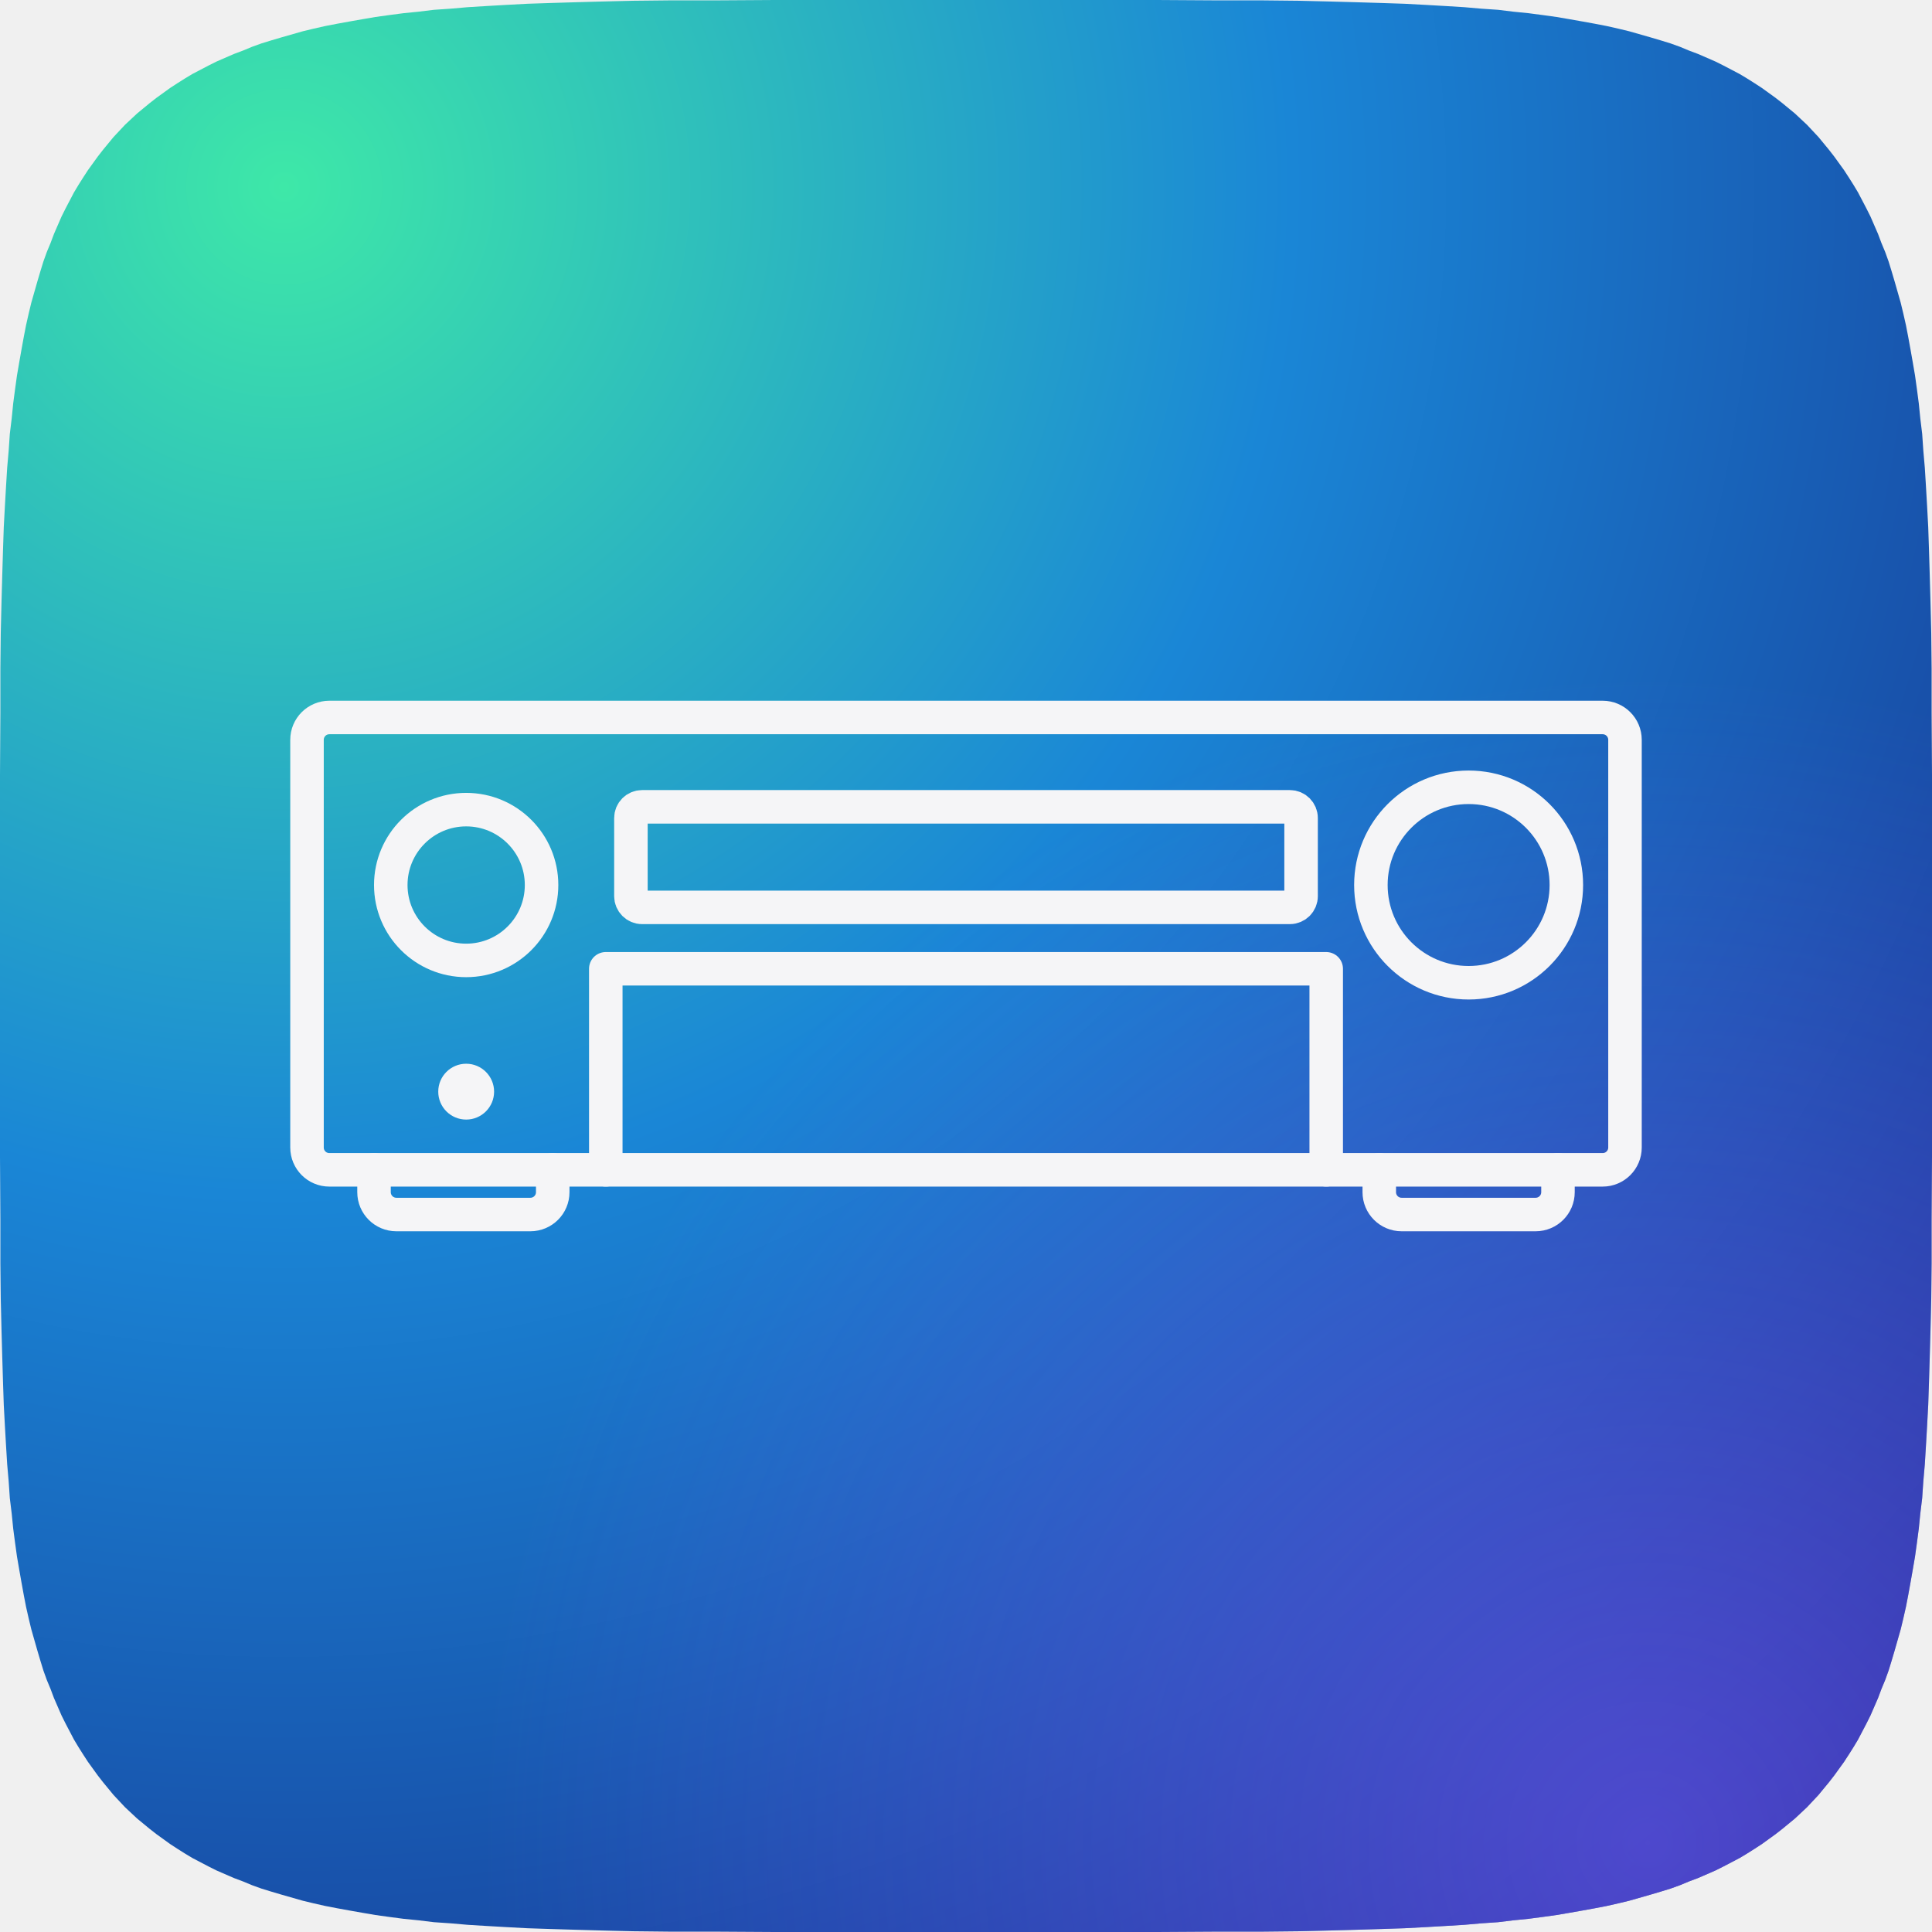
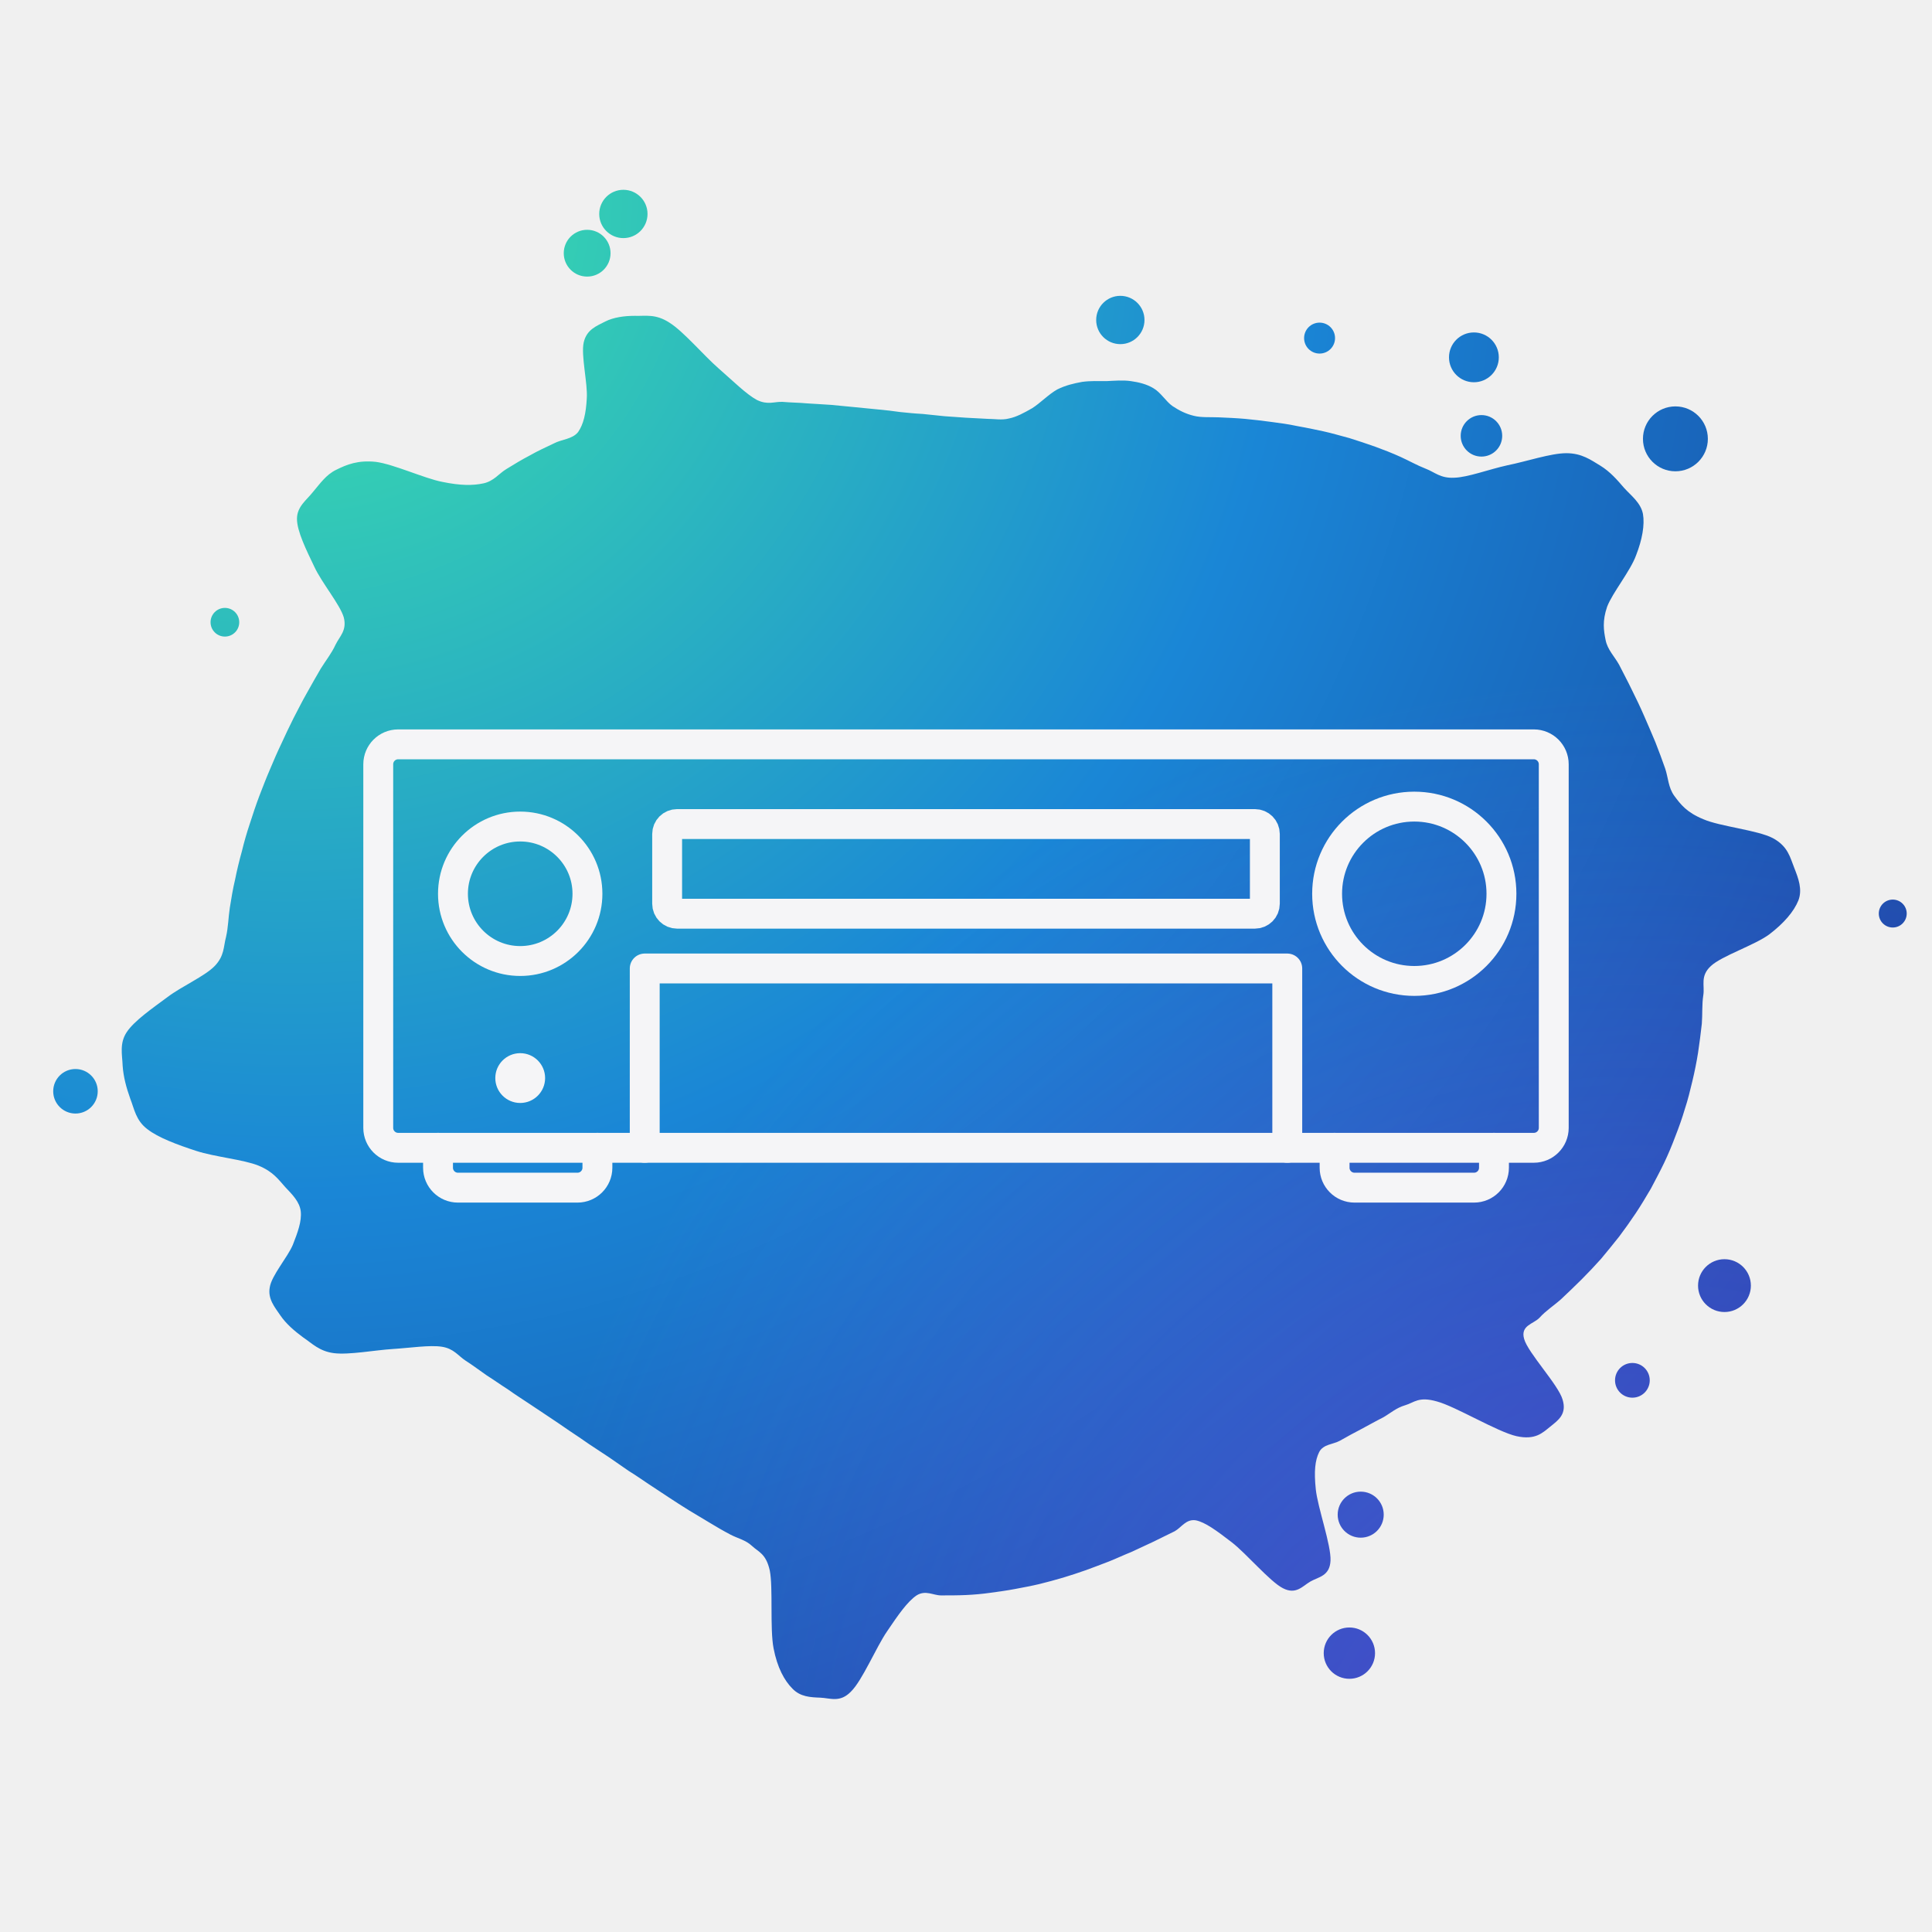
<svg xmlns="http://www.w3.org/2000/svg" viewBox="0 0 512 512">
  <defs>
-     <radialGradient id="bg" cx="0.15" cy="0.1" r="1.15">
+     <radialGradient id="bg" gradientUnits="userSpaceOnUse" cx="77" cy="51" r="589">
      <stop offset="0" stop-color="#3ee8a8" />
      <stop offset="0.45" stop-color="#1a86d6" />
      <stop offset="1" stop-color="#162a8a" />
    </radialGradient>
-     <radialGradient id="glow" cx="0.85" cy="0.95" r="0.6">
+     <radialGradient id="glow" gradientUnits="userSpaceOnUse" cx="435" cy="486" r="307">
      <stop offset="0" stop-color="#7b5cff" stop-opacity="0.55" />
      <stop offset="1" stop-color="#7b5cff" stop-opacity="0" />
    </radialGradient>
+     <mask id="splat" maskUnits="userSpaceOnUse" x="0" y="0" width="512" height="512">
+       <g fill="#fff">
+         <path d="M453.4 256.0 C450.5 258.7 451.8 261.1 451.4 263.7 C451.0 266.2 451.2 268.8 451.0 271.3 C450.7 273.9 450.4 276.4 450.0 279.0 C449.6 281.5 449.1 284.0 448.5 286.5 C447.9 289.0 447.3 291.5 446.5 293.9 C445.8 296.3 444.9 298.8 444.0 301.1 C443.1 303.5 442.1 305.9 441.0 308.2 C439.9 310.5 438.7 312.7 437.5 315.0 C436.2 317.2 434.9 319.4 433.5 321.5 C432.1 323.6 430.6 325.7 429.1 327.7 C427.5 329.7 425.9 331.7 424.3 333.6 C422.6 335.5 420.9 337.3 419.1 339.1 C417.3 340.9 415.5 342.6 413.7 344.3 C411.8 346.0 409.6 347.4 408.0 349.2 C406.4 350.9 402.9 351.2 403.9 354.8 C404.9 358.5 413.0 367.0 414.1 370.9 C415.3 374.8 412.9 376.4 410.8 378.1 C408.8 379.7 406.9 381.7 401.9 380.6 C396.9 379.5 385.7 372.7 380.8 371.4 C375.9 370.0 374.8 371.7 372.4 372.4 C370.0 373.1 368.5 374.5 366.6 375.6 C364.6 376.6 362.7 377.7 360.8 378.7 C358.9 379.7 357.0 380.7 355.1 381.8 C353.3 382.8 350.7 382.7 349.6 384.8 C348.5 387.0 348.2 389.9 348.7 394.7 C349.2 399.5 352.8 409.5 352.6 413.6 C352.4 417.7 349.4 417.9 347.3 419.1 C345.2 420.3 343.5 422.7 340.0 420.9 C336.6 419.2 330.3 411.7 326.4 408.7 C322.5 405.7 319.4 403.4 316.9 402.9 C314.3 402.5 313.1 404.8 311.3 405.8 C309.4 406.7 307.5 407.7 305.6 408.6 C303.7 409.5 301.7 410.4 299.8 411.3 C297.8 412.1 295.9 413.0 293.9 413.8 C291.9 414.6 289.9 415.3 287.8 416.1 C285.8 416.8 283.7 417.5 281.7 418.1 C279.6 418.7 277.5 419.3 275.4 419.8 C273.3 420.3 271.1 420.7 269.0 421.1 C266.9 421.5 264.7 421.8 262.5 422.1 C260.4 422.4 258.2 422.6 256.0 422.7 C253.8 422.8 251.6 422.8 249.4 422.8 C247.3 422.8 245.3 421.3 242.9 422.8 C240.5 424.4 238.0 428.0 235.1 432.3 C232.2 436.5 228.5 445.4 225.5 448.3 C222.6 451.3 220.0 450.0 217.4 449.9 C214.8 449.8 212.1 449.7 210.0 447.5 C207.9 445.4 206.0 442.0 205.0 436.8 C204.0 431.6 204.9 420.7 204.0 416.2 C203.0 411.7 201.0 411.3 199.3 409.7 C197.6 408.1 195.5 407.7 193.6 406.7 C191.7 405.7 189.8 404.6 188.0 403.5 C186.2 402.4 184.3 401.3 182.5 400.2 C180.7 399.1 178.9 397.9 177.2 396.8 C175.4 395.6 173.6 394.4 171.9 393.3 C170.1 392.1 168.4 390.9 166.6 389.8 C164.9 388.6 163.1 387.4 161.4 386.2 C159.6 385.0 157.9 383.9 156.1 382.7 C154.4 381.5 152.6 380.3 150.8 379.1 C149.1 377.9 147.3 376.7 145.5 375.5 C143.7 374.3 141.9 373.1 140.1 371.9 C138.3 370.7 136.4 369.5 134.6 368.2 C132.7 367.0 130.9 365.7 129.0 364.5 C127.1 363.2 125.3 361.8 123.4 360.6 C121.4 359.3 120.3 357.4 117.1 356.9 C113.9 356.4 108.8 357.2 104.1 357.5 C99.3 357.8 92.5 359.1 88.5 358.6 C84.6 358.1 82.7 356.0 80.3 354.4 C78.0 352.7 75.8 350.8 74.3 348.6 C72.8 346.4 70.9 344.2 71.5 341.1 C72.0 338.0 76.2 333.2 77.6 329.9 C78.9 326.6 80.0 323.6 79.7 321.0 C79.4 318.5 77.5 316.6 75.6 314.6 C73.8 312.6 72.4 310.5 68.5 308.9 C64.6 307.3 56.9 306.6 52.0 305.0 C47.1 303.4 41.9 301.5 39.0 299.2 C36.0 296.9 35.6 293.9 34.5 291.1 C33.5 288.3 32.7 285.4 32.5 282.4 C32.4 279.5 31.6 276.5 33.6 273.5 C35.6 270.5 40.4 267.2 44.3 264.3 C48.1 261.4 54.3 258.7 56.9 256.0 C59.5 253.3 59.2 250.9 59.9 248.3 C60.5 245.7 60.5 243.2 60.9 240.6 C61.3 238.1 61.7 235.6 62.3 233.1 C62.8 230.6 63.4 228.1 64.1 225.6 C64.7 223.1 65.4 220.7 66.2 218.3 C67.0 215.8 67.8 213.4 68.7 211.0 C69.6 208.7 70.5 206.3 71.5 204.0 C72.5 201.6 73.5 199.3 74.6 197.0 C75.6 194.8 76.7 192.5 77.8 190.3 C79.0 188.0 80.1 185.8 81.3 183.7 C82.5 181.5 83.8 179.3 85.0 177.2 C86.3 175.1 87.9 173.1 88.9 170.9 C90.0 168.6 92.0 167.1 91.1 163.6 C90.1 160.2 85.3 154.5 83.3 150.2 C81.2 145.8 78.7 140.8 78.7 137.5 C78.7 134.2 81.3 132.5 83.0 130.3 C84.8 128.2 86.4 125.8 89.1 124.5 C91.9 123.1 94.9 121.9 99.6 122.4 C104.3 123.0 112.5 126.8 117.2 127.7 C122.0 128.7 125.3 128.7 128.1 128.1 C130.9 127.5 132.2 125.5 134.2 124.3 C136.3 123.0 138.3 121.8 140.4 120.7 C142.5 119.5 144.7 118.5 146.8 117.5 C148.9 116.4 151.7 116.4 153.2 114.5 C154.6 112.5 155.3 109.6 155.5 105.6 C155.8 101.7 153.9 94.1 154.7 90.7 C155.5 87.3 158.1 86.4 160.4 85.2 C162.6 84.1 165.4 83.7 168.2 83.7 C171.1 83.8 173.7 83.1 177.4 85.5 C181.1 87.8 186.5 94.2 190.4 97.6 C194.3 101.0 197.8 104.5 200.6 106.0 C203.5 107.4 205.2 106.4 207.4 106.5 C209.6 106.7 211.8 106.7 213.9 106.9 C216.1 107.0 218.2 107.2 220.3 107.3 C222.4 107.5 224.5 107.7 226.5 107.9 C228.6 108.1 230.6 108.3 232.6 108.5 C234.7 108.7 236.6 108.9 238.6 109.2 C240.6 109.4 242.5 109.6 244.5 109.7 C246.4 109.9 248.4 110.1 250.3 110.3 C252.2 110.4 254.1 110.6 256.0 110.7 C257.9 110.8 259.8 110.9 261.7 111.0 C263.6 111.0 265.5 111.4 267.4 110.9 C269.4 110.5 271.4 109.4 273.5 108.2 C275.6 106.9 278.0 104.4 280.2 103.2 C282.4 102.1 284.6 101.6 286.8 101.2 C289.0 100.9 291.1 101.0 293.2 101.0 C295.4 100.9 297.6 100.7 299.7 101.0 C301.8 101.3 303.9 101.8 305.7 102.9 C307.6 104.0 309.0 106.4 310.7 107.6 C312.5 108.8 314.3 109.7 316.4 110.2 C318.4 110.7 320.8 110.5 323.0 110.6 C325.3 110.7 327.6 110.8 329.9 111.0 C332.1 111.2 334.5 111.5 336.8 111.8 C339.1 112.1 341.4 112.4 343.7 112.9 C346.0 113.3 348.4 113.8 350.7 114.3 C353.0 114.8 355.3 115.5 357.6 116.1 C359.9 116.8 362.2 117.6 364.5 118.4 C366.7 119.2 369.0 120.1 371.2 121.1 C373.4 122.1 375.5 123.3 377.8 124.2 C380.2 125.1 381.7 126.8 385.4 126.6 C389.0 126.5 394.5 124.4 399.5 123.3 C404.5 122.3 411.0 120.1 415.1 120.1 C419.2 120.1 421.6 121.9 424.1 123.4 C426.7 125.0 428.6 127.2 430.4 129.3 C432.3 131.4 434.8 133.2 435.4 136.2 C435.9 139.1 435.2 143.0 433.6 147.1 C432.1 151.3 427.3 157.1 425.9 160.8 C424.6 164.6 425.0 167.1 425.5 169.6 C426.0 172.2 427.9 174.0 429.1 176.2 C430.2 178.4 431.4 180.6 432.5 182.9 C433.6 185.1 434.7 187.4 435.7 189.7 C436.7 192.0 437.7 194.3 438.7 196.7 C439.6 199.0 440.5 201.4 441.3 203.7 C442.1 206.1 442.1 208.7 443.7 210.9 C445.4 213.2 447.0 215.3 451.4 217.1 C455.7 219.0 465.8 220.0 469.8 222.1 C473.9 224.3 474.4 227.3 475.5 230.0 C476.6 232.8 477.7 235.7 476.6 238.6 C475.4 241.6 472.7 244.7 468.9 247.6 C465.0 250.5 456.3 253.3 453.4 256.0 Z" />
+         <circle cx="357.6" cy="438.1" r="6.8" />
+         <circle cx="20.0" cy="289.2" r="5.9" />
+         <circle cx="155.6" cy="67.1" r="6.2" />
+         <circle cx="296.9" cy="84.8" r="6.4" />
+         <circle cx="444.0" cy="116.3" r="8.6" />
+         <circle cx="165.2" cy="56.7" r="6.4" />
+         <circle cx="501.6" cy="242.1" r="3.7" />
+         <circle cx="390.6" cy="94.7" r="6.6" />
+         <circle cx="59.6" cy="164.9" r="3.8" />
+         <circle cx="349.7" cy="89.6" r="4.1" />
+         <circle cx="457.0" cy="340.7" r="7.0" />
+         <circle cx="432.6" cy="365.8" r="4.6" />
+         <circle cx="360.6" cy="401.4" r="6.1" />
+         <circle cx="392.6" cy="115.5" r="5.5" />
+       </g>
+     </mask>
  </defs>
-   <path d="M512.0 256.0 L512.0 306.7 L511.9 322.9 L511.9 334.7 L511.8 344.2 L511.6 352.5 L511.4 359.7 L511.2 366.3 L511.0 372.3 L510.7 377.9 L510.4 383.1 L510.1 388.0 L509.7 392.6 L509.4 397.0 L508.9 401.1 L508.5 405.1 L508.0 408.9 L507.5 412.5 L506.9 416.0 L506.3 419.4 L505.7 422.7 L505.1 425.8 L504.4 428.9 L503.7 431.8 L502.9 434.6 L502.1 437.4 L501.3 440.1 L500.5 442.7 L499.6 445.2 L498.6 447.6 L497.7 450.0 L496.7 452.3 L495.7 454.6 L494.6 456.8 L493.5 458.9 L492.4 461.0 L491.2 463.0 L490.0 464.9 L488.7 466.9 L487.4 468.7 L486.1 470.5 L484.7 472.3 L483.3 474.0 L481.9 475.7 L480.4 477.3 L478.9 478.9 L477.3 480.4 L475.7 481.9 L474.0 483.3 L472.3 484.7 L470.5 486.1 L468.7 487.4 L466.9 488.7 L464.9 490.0 L463.0 491.2 L461.0 492.4 L458.9 493.5 L456.8 494.6 L454.6 495.7 L452.3 496.7 L450.0 497.7 L447.6 498.6 L445.2 499.6 L442.7 500.5 L440.1 501.3 L437.4 502.1 L434.6 502.9 L431.8 503.7 L428.9 504.4 L425.8 505.1 L422.7 505.7 L419.4 506.3 L416.0 506.9 L412.5 507.5 L408.9 508.0 L405.1 508.5 L401.1 508.9 L397.0 509.4 L392.6 509.7 L388.0 510.1 L383.1 510.4 L377.9 510.7 L372.3 511.0 L366.3 511.2 L359.7 511.4 L352.5 511.6 L344.2 511.8 L334.7 511.9 L322.9 511.9 L306.7 512.0 L256.0 512.0 L205.3 512.0 L189.1 511.9 L177.3 511.9 L167.8 511.8 L159.5 511.6 L152.3 511.4 L145.7 511.2 L139.7 511.0 L134.1 510.7 L128.9 510.4 L124.0 510.1 L119.4 509.7 L115.0 509.4 L110.9 508.9 L106.9 508.5 L103.1 508.0 L99.5 507.5 L96.0 506.9 L92.6 506.3 L89.3 505.7 L86.2 505.1 L83.1 504.4 L80.2 503.7 L77.4 502.9 L74.6 502.1 L71.9 501.3 L69.3 500.5 L66.8 499.6 L64.4 498.6 L62.0 497.7 L59.7 496.7 L57.4 495.7 L55.2 494.6 L53.1 493.5 L51.0 492.4 L49.0 491.2 L47.1 490.0 L45.1 488.7 L43.3 487.4 L41.5 486.1 L39.7 484.7 L38.0 483.3 L36.3 481.9 L34.7 480.4 L33.1 478.9 L31.6 477.3 L30.1 475.7 L28.7 474.0 L27.3 472.3 L25.9 470.5 L24.6 468.7 L23.3 466.9 L22.0 464.9 L20.8 463.0 L19.6 461.0 L18.5 458.9 L17.4 456.8 L16.3 454.6 L15.3 452.3 L14.3 450.0 L13.4 447.6 L12.4 445.2 L11.5 442.7 L10.7 440.1 L9.9 437.4 L9.1 434.6 L8.3 431.8 L7.6 428.9 L6.9 425.8 L6.3 422.7 L5.7 419.4 L5.1 416.0 L4.5 412.5 L4.0 408.9 L3.5 405.1 L3.1 401.1 L2.6 397.0 L2.3 392.6 L1.9 388.0 L1.6 383.1 L1.3 377.9 L1.0 372.3 L0.8 366.3 L0.6 359.7 L0.4 352.5 L0.2 344.2 L0.1 334.7 L0.1 322.9 L0.0 306.7 L0.0 256.0 L0.0 205.3 L0.1 189.1 L0.1 177.3 L0.2 167.8 L0.4 159.5 L0.6 152.3 L0.8 145.7 L1.0 139.7 L1.3 134.1 L1.6 128.9 L1.9 124.0 L2.3 119.4 L2.6 115.0 L3.1 110.9 L3.5 106.9 L4.0 103.1 L4.5 99.5 L5.1 96.0 L5.7 92.6 L6.3 89.3 L6.9 86.2 L7.6 83.1 L8.3 80.2 L9.1 77.4 L9.9 74.6 L10.7 71.9 L11.5 69.3 L12.4 66.8 L13.4 64.4 L14.3 62.0 L15.3 59.7 L16.3 57.4 L17.4 55.2 L18.5 53.1 L19.6 51.0 L20.8 49.0 L22.0 47.1 L23.3 45.1 L24.6 43.3 L25.9 41.5 L27.3 39.7 L28.7 38.0 L30.1 36.3 L31.6 34.7 L33.1 33.1 L34.7 31.6 L36.3 30.1 L38.0 28.7 L39.7 27.3 L41.5 25.9 L43.3 24.6 L45.1 23.3 L47.1 22.0 L49.0 20.8 L51.0 19.6 L53.1 18.5 L55.2 17.4 L57.4 16.3 L59.7 15.3 L62.0 14.3 L64.4 13.4 L66.8 12.4 L69.3 11.5 L71.9 10.7 L74.6 9.9 L77.4 9.1 L80.2 8.3 L83.1 7.6 L86.2 6.9 L89.3 6.3 L92.6 5.7 L96.0 5.1 L99.5 4.5 L103.1 4.0 L106.9 3.5 L110.9 3.1 L115.0 2.6 L119.4 2.3 L124.0 1.9 L128.9 1.6 L134.1 1.3 L139.7 1.0 L145.7 0.8 L152.3 0.6 L159.5 0.4 L167.8 0.2 L177.3 0.1 L189.1 0.1 L205.3 0.0 L256.0 0.0 L306.7 0.0 L322.9 0.1 L334.7 0.1 L344.2 0.2 L352.5 0.4 L359.7 0.6 L366.3 0.8 L372.3 1.0 L377.9 1.3 L383.1 1.6 L388.0 1.9 L392.6 2.3 L397.0 2.6 L401.1 3.1 L405.1 3.5 L408.9 4.0 L412.5 4.5 L416.0 5.1 L419.4 5.7 L422.7 6.3 L425.8 6.9 L428.9 7.6 L431.8 8.3 L434.6 9.1 L437.4 9.9 L440.1 10.7 L442.7 11.5 L445.2 12.4 L447.6 13.4 L450.0 14.3 L452.3 15.3 L454.6 16.3 L456.8 17.4 L458.9 18.5 L461.0 19.6 L463.0 20.8 L464.9 22.0 L466.9 23.3 L468.7 24.6 L470.5 25.9 L472.3 27.3 L474.0 28.7 L475.7 30.1 L477.3 31.6 L478.9 33.1 L480.4 34.7 L481.9 36.3 L483.3 38.0 L484.7 39.7 L486.1 41.5 L487.4 43.3 L488.7 45.1 L490.0 47.1 L491.2 49.0 L492.4 51.0 L493.5 53.1 L494.6 55.2 L495.7 57.4 L496.7 59.7 L497.7 62.0 L498.6 64.4 L499.6 66.8 L500.5 69.3 L501.3 71.9 L502.1 74.6 L502.9 77.4 L503.7 80.2 L504.4 83.1 L505.1 86.2 L505.7 89.3 L506.3 92.6 L506.9 96.0 L507.5 99.5 L508.0 103.1 L508.5 106.9 L508.9 110.9 L509.4 115.0 L509.7 119.4 L510.1 124.0 L510.4 128.9 L510.7 134.1 L511.0 139.7 L511.2 145.7 L511.4 152.3 L511.6 159.5 L511.8 167.8 L511.9 177.3 L511.9 189.1 L512.0 205.3 Z" fill="url(#bg)" />
-   <path d="M512.0 256.0 L512.0 306.7 L511.9 322.9 L511.9 334.7 L511.8 344.2 L511.6 352.5 L511.4 359.7 L511.2 366.3 L511.0 372.3 L510.7 377.9 L510.4 383.1 L510.1 388.0 L509.7 392.6 L509.4 397.0 L508.9 401.1 L508.5 405.1 L508.0 408.9 L507.5 412.5 L506.9 416.0 L506.3 419.4 L505.7 422.7 L505.1 425.8 L504.4 428.9 L503.7 431.8 L502.9 434.6 L502.1 437.4 L501.3 440.1 L500.5 442.7 L499.6 445.2 L498.6 447.6 L497.7 450.0 L496.7 452.3 L495.7 454.6 L494.6 456.8 L493.5 458.9 L492.4 461.0 L491.2 463.0 L490.0 464.9 L488.7 466.9 L487.4 468.7 L486.1 470.5 L484.7 472.3 L483.3 474.0 L481.9 475.7 L480.4 477.3 L478.9 478.9 L477.3 480.4 L475.7 481.9 L474.0 483.3 L472.3 484.7 L470.5 486.1 L468.7 487.4 L466.9 488.7 L464.9 490.0 L463.0 491.2 L461.0 492.4 L458.9 493.5 L456.8 494.6 L454.6 495.7 L452.3 496.7 L450.0 497.7 L447.6 498.6 L445.2 499.6 L442.7 500.5 L440.1 501.3 L437.4 502.1 L434.6 502.9 L431.8 503.7 L428.9 504.4 L425.8 505.1 L422.7 505.7 L419.4 506.3 L416.0 506.9 L412.5 507.5 L408.9 508.0 L405.1 508.5 L401.1 508.9 L397.0 509.4 L392.6 509.7 L388.0 510.1 L383.1 510.4 L377.9 510.7 L372.3 511.0 L366.3 511.2 L359.7 511.4 L352.5 511.6 L344.2 511.8 L334.7 511.9 L322.9 511.9 L306.7 512.0 L256.0 512.0 L205.3 512.0 L189.1 511.9 L177.3 511.9 L167.8 511.8 L159.5 511.6 L152.3 511.4 L145.7 511.2 L139.7 511.0 L134.1 510.7 L128.9 510.4 L124.0 510.1 L119.4 509.7 L115.0 509.4 L110.9 508.9 L106.9 508.5 L103.1 508.0 L99.5 507.5 L96.0 506.9 L92.6 506.3 L89.3 505.7 L86.2 505.1 L83.1 504.4 L80.2 503.7 L77.4 502.9 L74.6 502.1 L71.9 501.3 L69.3 500.5 L66.8 499.6 L64.4 498.6 L62.0 497.7 L59.7 496.7 L57.4 495.7 L55.2 494.6 L53.1 493.5 L51.0 492.4 L49.0 491.2 L47.1 490.0 L45.1 488.7 L43.3 487.4 L41.5 486.1 L39.7 484.7 L38.0 483.3 L36.3 481.9 L34.7 480.4 L33.1 478.9 L31.6 477.3 L30.1 475.7 L28.7 474.0 L27.3 472.3 L25.9 470.5 L24.6 468.7 L23.3 466.9 L22.0 464.9 L20.8 463.0 L19.6 461.0 L18.5 458.9 L17.4 456.8 L16.3 454.6 L15.3 452.3 L14.3 450.0 L13.4 447.6 L12.4 445.2 L11.5 442.7 L10.7 440.1 L9.9 437.4 L9.1 434.6 L8.3 431.8 L7.6 428.9 L6.9 425.8 L6.3 422.7 L5.7 419.4 L5.1 416.0 L4.5 412.5 L4.0 408.9 L3.5 405.1 L3.1 401.1 L2.6 397.0 L2.3 392.6 L1.9 388.0 L1.6 383.1 L1.3 377.9 L1.0 372.3 L0.8 366.3 L0.6 359.7 L0.4 352.5 L0.2 344.2 L0.1 334.7 L0.1 322.9 L0.0 306.7 L0.0 256.0 L0.0 205.3 L0.1 189.1 L0.1 177.3 L0.2 167.8 L0.4 159.5 L0.6 152.3 L0.8 145.7 L1.0 139.7 L1.3 134.1 L1.6 128.9 L1.9 124.0 L2.3 119.4 L2.6 115.0 L3.1 110.9 L3.5 106.9 L4.0 103.1 L4.5 99.5 L5.1 96.0 L5.7 92.6 L6.3 89.3 L6.9 86.2 L7.6 83.1 L8.3 80.2 L9.1 77.4 L9.9 74.6 L10.7 71.9 L11.5 69.3 L12.4 66.8 L13.4 64.4 L14.3 62.0 L15.3 59.7 L16.3 57.4 L17.4 55.2 L18.5 53.1 L19.6 51.0 L20.8 49.0 L22.0 47.1 L23.3 45.1 L24.6 43.3 L25.9 41.5 L27.3 39.7 L28.7 38.0 L30.1 36.3 L31.6 34.7 L33.1 33.1 L34.7 31.6 L36.3 30.1 L38.0 28.7 L39.7 27.3 L41.5 25.9 L43.3 24.6 L45.1 23.3 L47.1 22.0 L49.0 20.8 L51.0 19.6 L53.1 18.5 L55.2 17.4 L57.4 16.3 L59.7 15.3 L62.0 14.3 L64.4 13.4 L66.8 12.4 L69.3 11.5 L71.9 10.7 L74.6 9.9 L77.4 9.1 L80.2 8.3 L83.1 7.6 L86.2 6.9 L89.3 6.3 L92.6 5.7 L96.0 5.1 L99.5 4.5 L103.1 4.0 L106.9 3.5 L110.9 3.1 L115.0 2.6 L119.4 2.3 L124.0 1.9 L128.9 1.6 L134.1 1.3 L139.7 1.0 L145.7 0.8 L152.3 0.6 L159.5 0.4 L167.8 0.2 L177.3 0.1 L189.1 0.1 L205.3 0.0 L256.0 0.0 L306.7 0.0 L322.9 0.1 L334.7 0.1 L344.2 0.2 L352.5 0.4 L359.7 0.6 L366.3 0.8 L372.3 1.0 L377.9 1.3 L383.1 1.6 L388.0 1.9 L392.6 2.3 L397.0 2.6 L401.1 3.1 L405.1 3.5 L408.9 4.0 L412.5 4.5 L416.0 5.1 L419.4 5.7 L422.7 6.3 L425.8 6.9 L428.9 7.6 L431.8 8.3 L434.6 9.1 L437.4 9.9 L440.1 10.7 L442.7 11.5 L445.2 12.4 L447.6 13.4 L450.0 14.3 L452.3 15.3 L454.6 16.3 L456.8 17.4 L458.9 18.5 L461.0 19.6 L463.0 20.8 L464.9 22.0 L466.9 23.3 L468.7 24.6 L470.5 25.9 L472.3 27.3 L474.0 28.7 L475.7 30.1 L477.3 31.6 L478.9 33.1 L480.4 34.7 L481.9 36.3 L483.3 38.0 L484.7 39.7 L486.1 41.5 L487.4 43.3 L488.7 45.1 L490.0 47.1 L491.2 49.0 L492.4 51.0 L493.5 53.1 L494.6 55.2 L495.7 57.4 L496.7 59.7 L497.7 62.0 L498.6 64.4 L499.6 66.8 L500.5 69.3 L501.3 71.9 L502.1 74.6 L502.9 77.4 L503.7 80.2 L504.4 83.1 L505.1 86.2 L505.7 89.3 L506.3 92.6 L506.9 96.0 L507.5 99.5 L508.0 103.1 L508.5 106.9 L508.9 110.9 L509.4 115.0 L509.7 119.4 L510.1 124.0 L510.4 128.9 L510.7 134.1 L511.0 139.7 L511.2 145.7 L511.4 152.3 L511.6 159.5 L511.8 167.8 L511.9 177.3 L511.9 189.1 L512.0 205.3 Z" fill="url(#glow)" />
-   <g transform="translate(256 256) scale(0.74) translate(-256 -257)" fill="none" stroke="#F5F5F7" stroke-width="12" stroke-linejoin="round" stroke-linecap="round">
+   <g mask="url(#splat)">
+     <rect width="512" height="512" fill="url(#bg)" />
+     <rect width="512" height="512" fill="url(#glow)" />
+   </g>
+   <g transform="translate(256 256) scale(0.66) translate(-256 -257)" fill="none" stroke="#F5F5F7" stroke-width="12" stroke-linejoin="round" stroke-linecap="round">
    <rect x="20" y="168" width="472" height="162" rx="8" />
    <path d="M44 330v8a8 8 0 0 0 8 8h48a8 8 0 0 0 8-8v-8" />
    <path d="M404 330v8a8 8 0 0 0 8 8h48a8 8 0 0 0 8-8v-8" />
    <circle cx="77" cy="228" r="27" />
    <circle cx="77" cy="302" r="10" fill="#F5F5F7" stroke="none" />
    <circle cx="436" cy="228" r="35" />
    <rect x="136" y="200" width="240" height="36" rx="4" />
    <path d="M127 330V258H385V330" />
  </g>
</svg>
